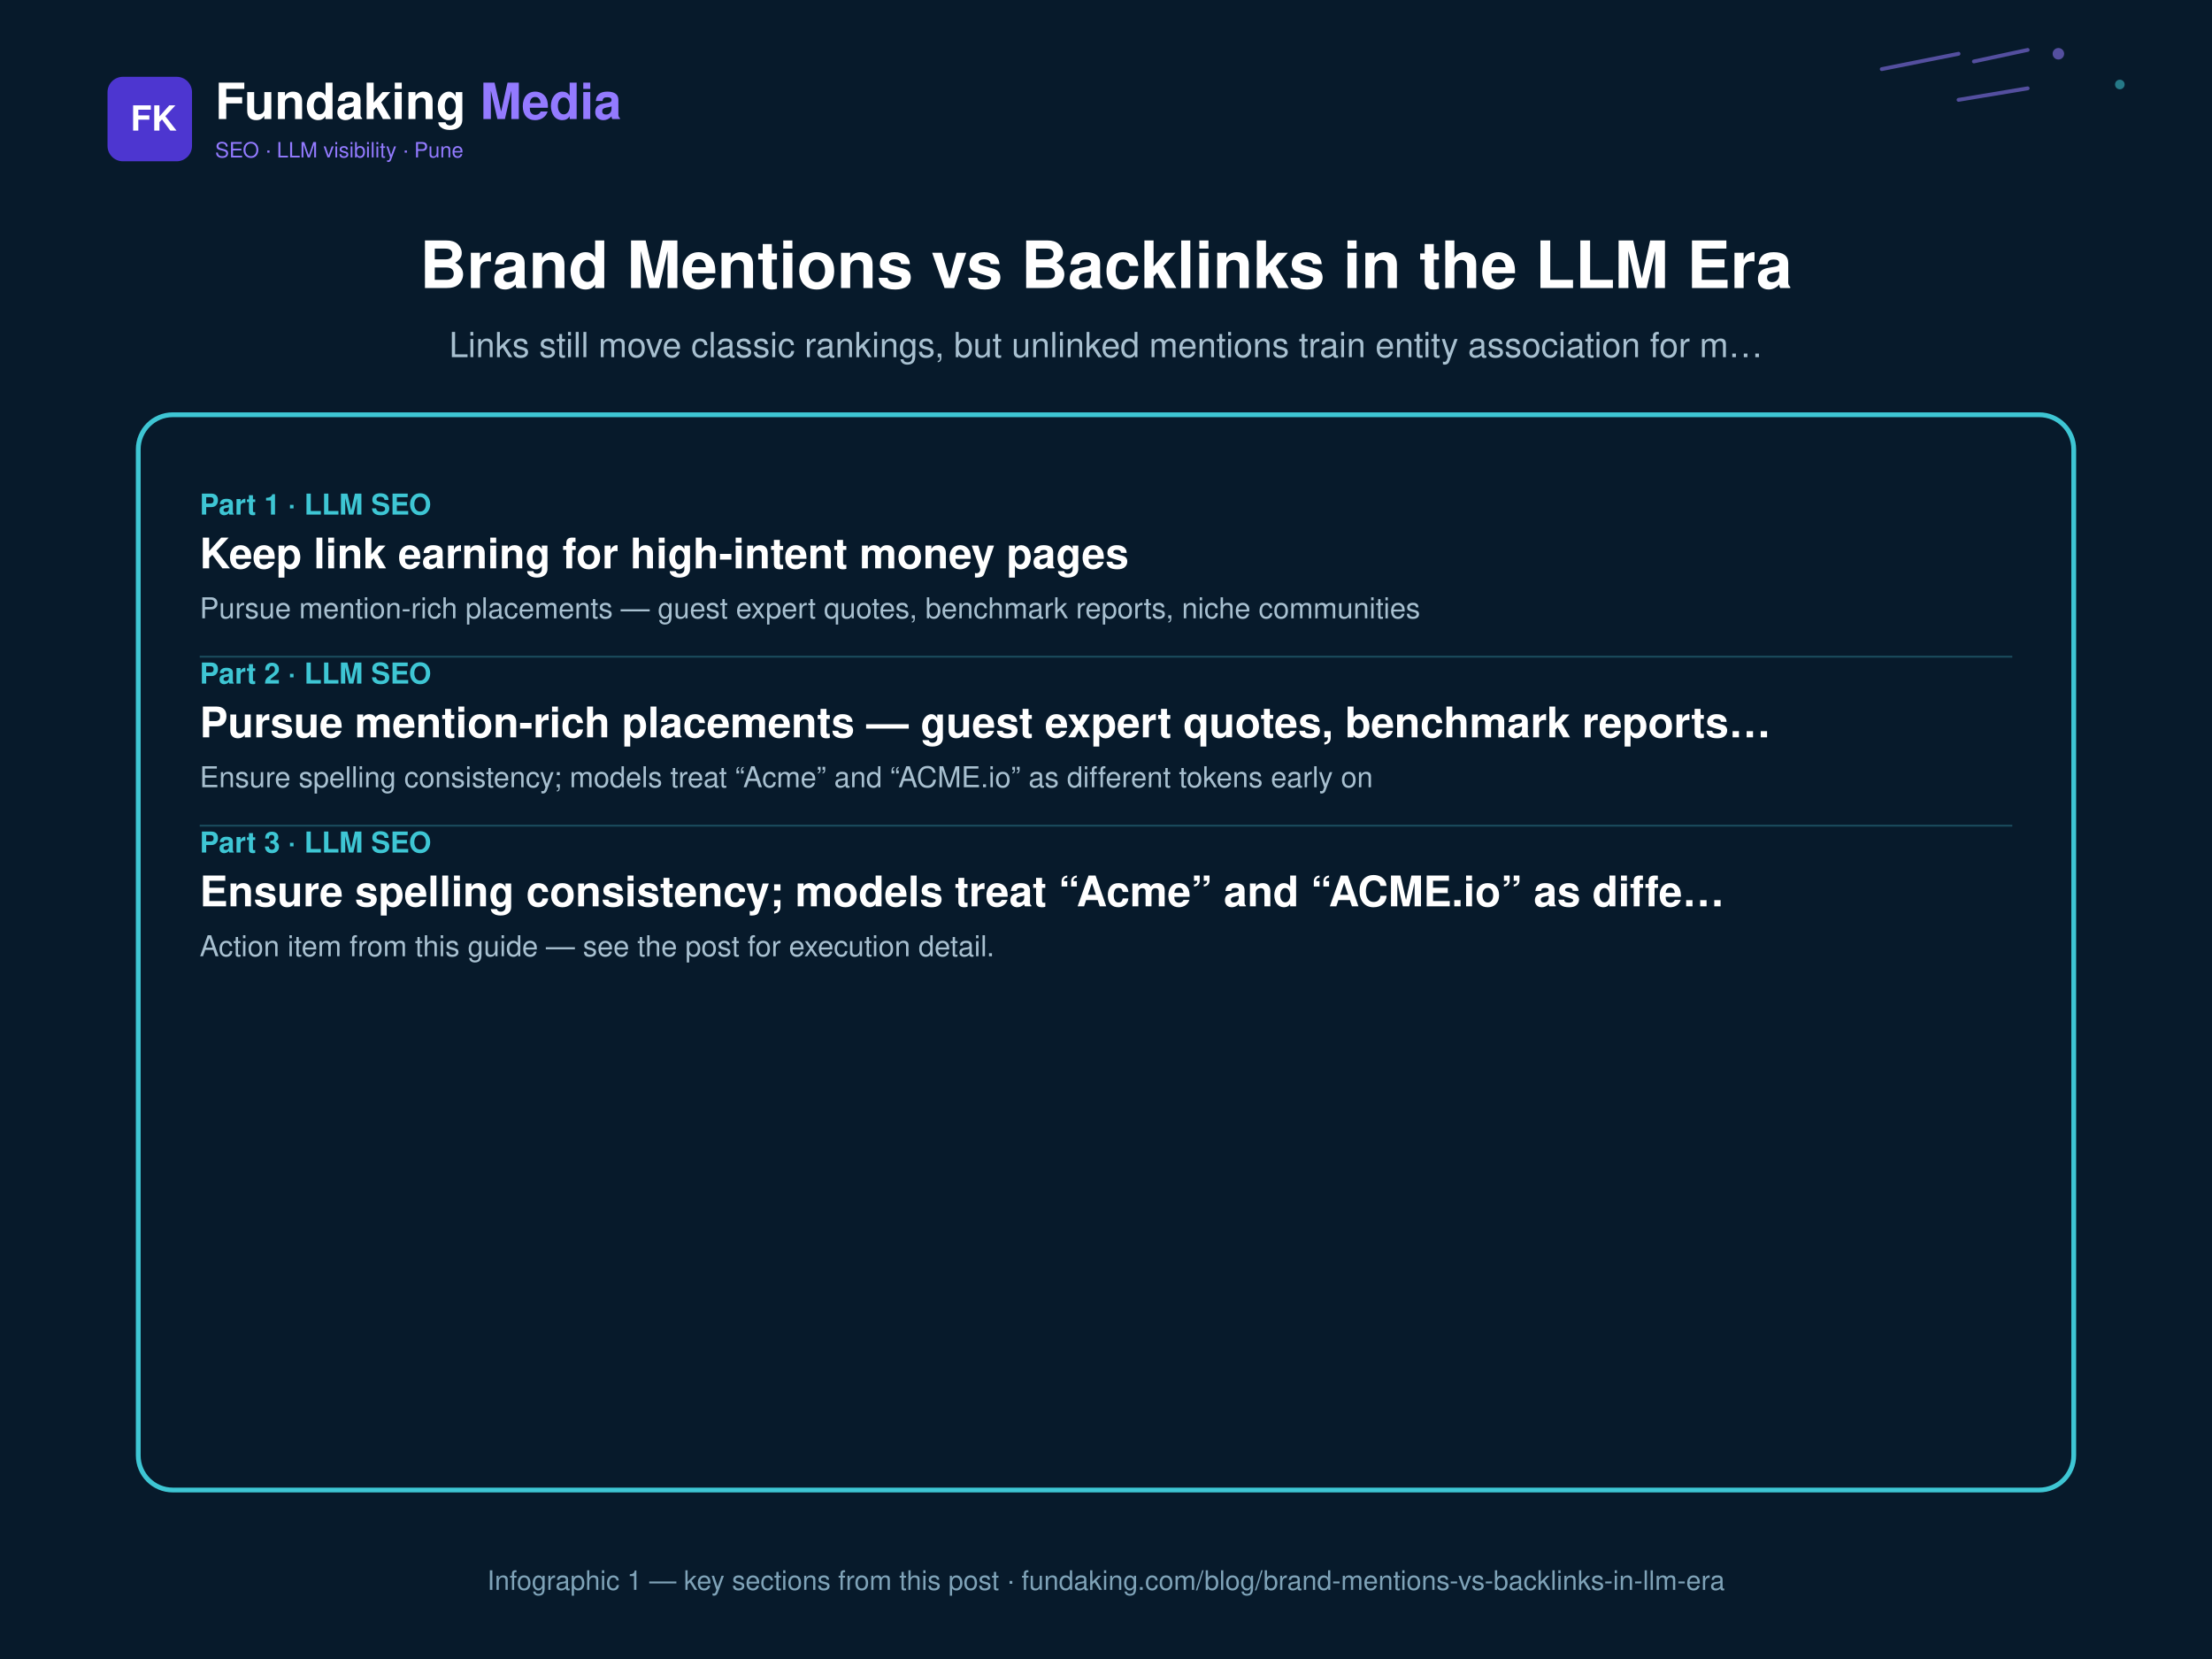
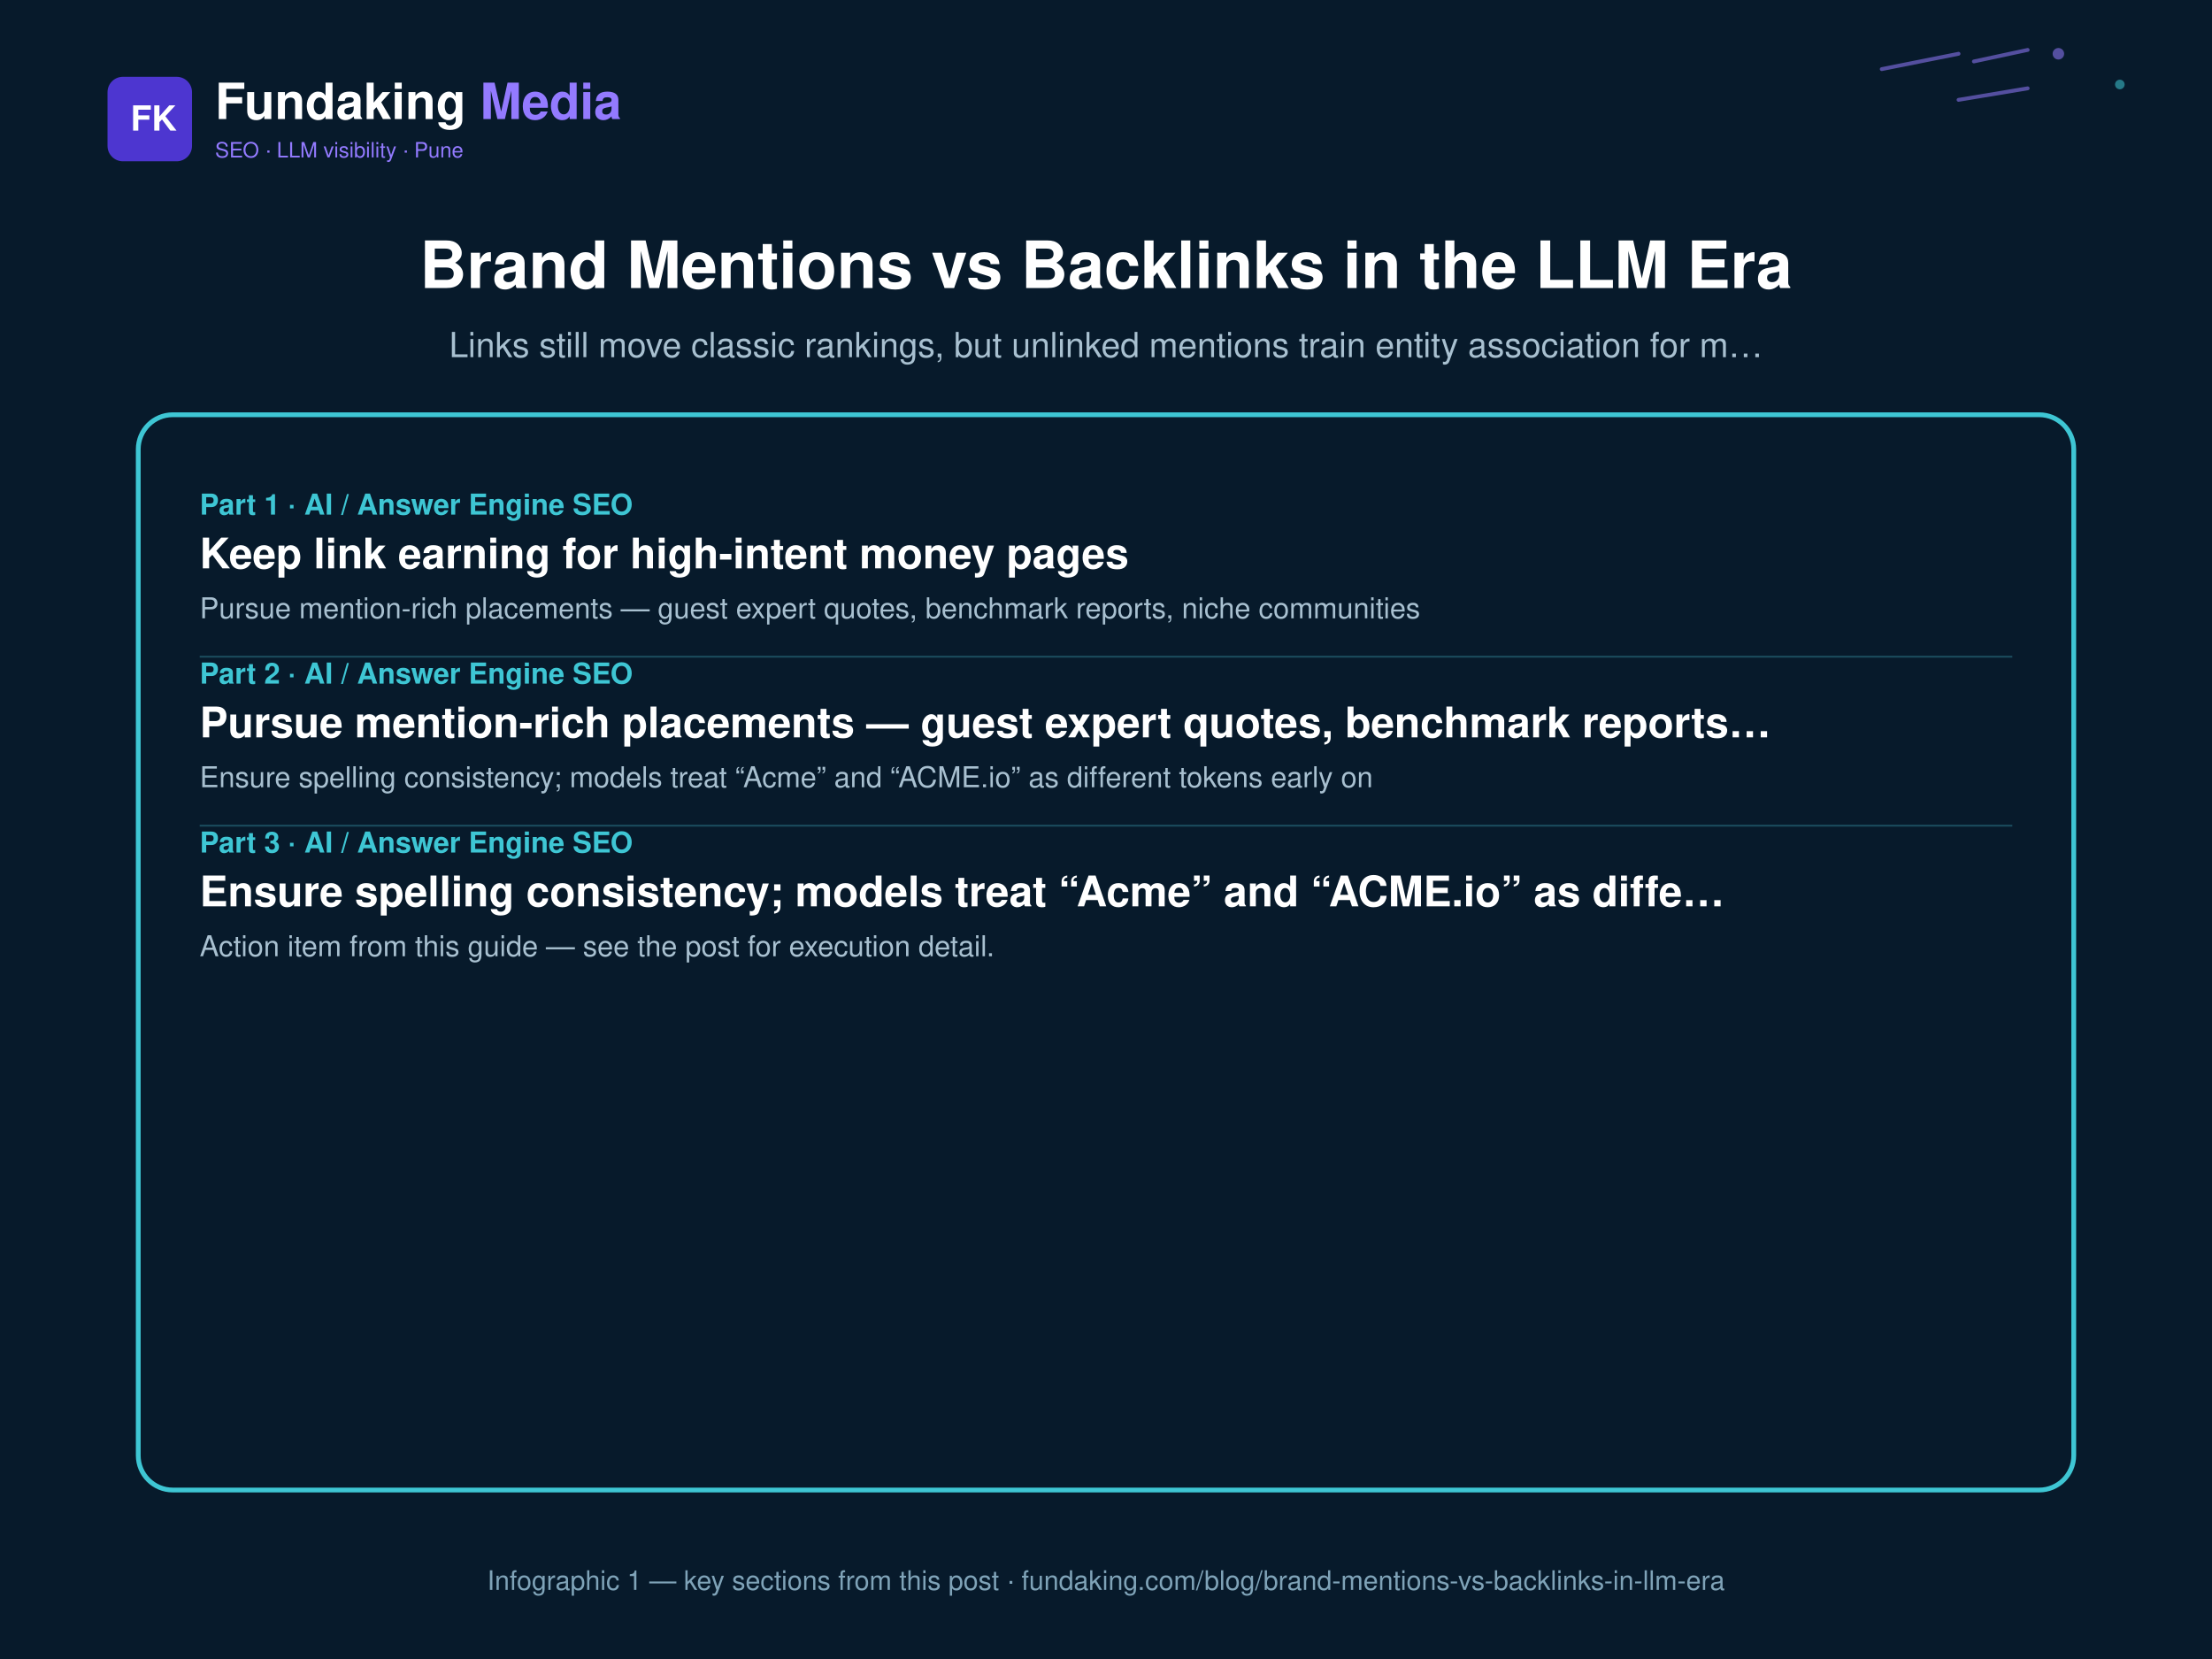
<svg xmlns="http://www.w3.org/2000/svg" viewBox="0 0 1152 864" width="1152" height="864" role="img">
  <rect width="1152" height="864" fill="#071A2B" />
  <g fill="none" stroke="#937AFF" stroke-width="2" opacity="0.55" stroke-linecap="round">
    <path d="M980 36 l40 -8 m8 4 l28 -6" />
    <path d="M1020 52 l36 -6" />
    <circle cx="1072" cy="28" r="3" fill="#937AFF" stroke="none" />
    <circle cx="1104" cy="44" r="2.5" fill="#3EC6D4" stroke="none" />
  </g>
  <rect x="56" y="40" width="44" height="44" rx="8" fill="#4D36D0" />
  <text x="68" y="68" fill="#FFFFFF" font-family="Segoe UI, Helvetica, Arial, sans-serif" font-size="18" font-weight="800">FK</text>
  <text x="112" y="62" fill="#FFFFFF" font-family="Segoe UI, Helvetica, Arial, sans-serif" font-size="26" font-weight="800">Fundaking <tspan fill="#937AFF">Media</tspan>
  </text>
  <text x="112" y="82" fill="#937AFF" font-family="Segoe UI, Helvetica, Arial, sans-serif" font-size="11">SEO · LLM visibility · Pune</text>
  <text x="576" y="150" text-anchor="middle" fill="#FFFFFF" font-family="Segoe UI, Helvetica, Arial, sans-serif" font-size="34" font-weight="800">Brand Mentions vs Backlinks in the LLM Era</text>
  <text x="576" y="186" text-anchor="middle" fill="#A8C0D0" font-family="Segoe UI, Helvetica, Arial, sans-serif" font-size="18">Links still move classic rankings, but unlinked mentions train entity association for m…</text>
  <rect x="72" y="216" width="1008" height="560" rx="18" fill="none" stroke="#3EC6D4" stroke-width="2.5" />
  <g font-family="Segoe UI, Helvetica, Arial, sans-serif">
-     <text x="104" y="268" fill="#3EC6D4" font-size="15" font-weight="700">Part 1 · LLM SEO</text>
+     <text x="104" y="268" fill="#3EC6D4" font-size="15" font-weight="700">Part 1 · AI / Answer Engine SEO</text>
    <text x="104" y="296" fill="#FFFFFF" font-size="22" font-weight="700">Keep link earning for high-intent money pages</text>
    <text x="104" y="322" fill="#A8C0D0" font-size="15">Pursue mention-rich placements — guest expert quotes, benchmark reports, niche communities</text>
    <line x1="104" y1="342" x2="1048" y2="342" stroke="#1A4A5C" stroke-width="1" />
-     <text x="104" y="356" fill="#3EC6D4" font-size="15" font-weight="700">Part 2 · LLM SEO</text>
+     <text x="104" y="356" fill="#3EC6D4" font-size="15" font-weight="700">Part 2 · AI / Answer Engine SEO</text>
    <text x="104" y="384" fill="#FFFFFF" font-size="22" font-weight="700">Pursue mention-rich placements — guest expert quotes, benchmark reports…</text>
    <text x="104" y="410" fill="#A8C0D0" font-size="15">Ensure spelling consistency; models treat “Acme” and “ACME.io” as different tokens early on</text>
    <line x1="104" y1="430" x2="1048" y2="430" stroke="#1A4A5C" stroke-width="1" />
-     <text x="104" y="444" fill="#3EC6D4" font-size="15" font-weight="700">Part 3 · LLM SEO</text>
+     <text x="104" y="444" fill="#3EC6D4" font-size="15" font-weight="700">Part 3 · AI / Answer Engine SEO</text>
    <text x="104" y="472" fill="#FFFFFF" font-size="22" font-weight="700">Ensure spelling consistency; models treat “Acme” and “ACME.io” as diffe…</text>
    <text x="104" y="498" fill="#A8C0D0" font-size="15">Action item from this guide — see the post for execution detail.</text>
  </g>
  <text x="576" y="828" text-anchor="middle" fill="#7FA3B8" font-family="Segoe UI, Helvetica, Arial, sans-serif" font-size="14">Infographic 1 — key sections from this post · fundaking.com/blog/brand-mentions-vs-backlinks-in-llm-era</text>
</svg>
